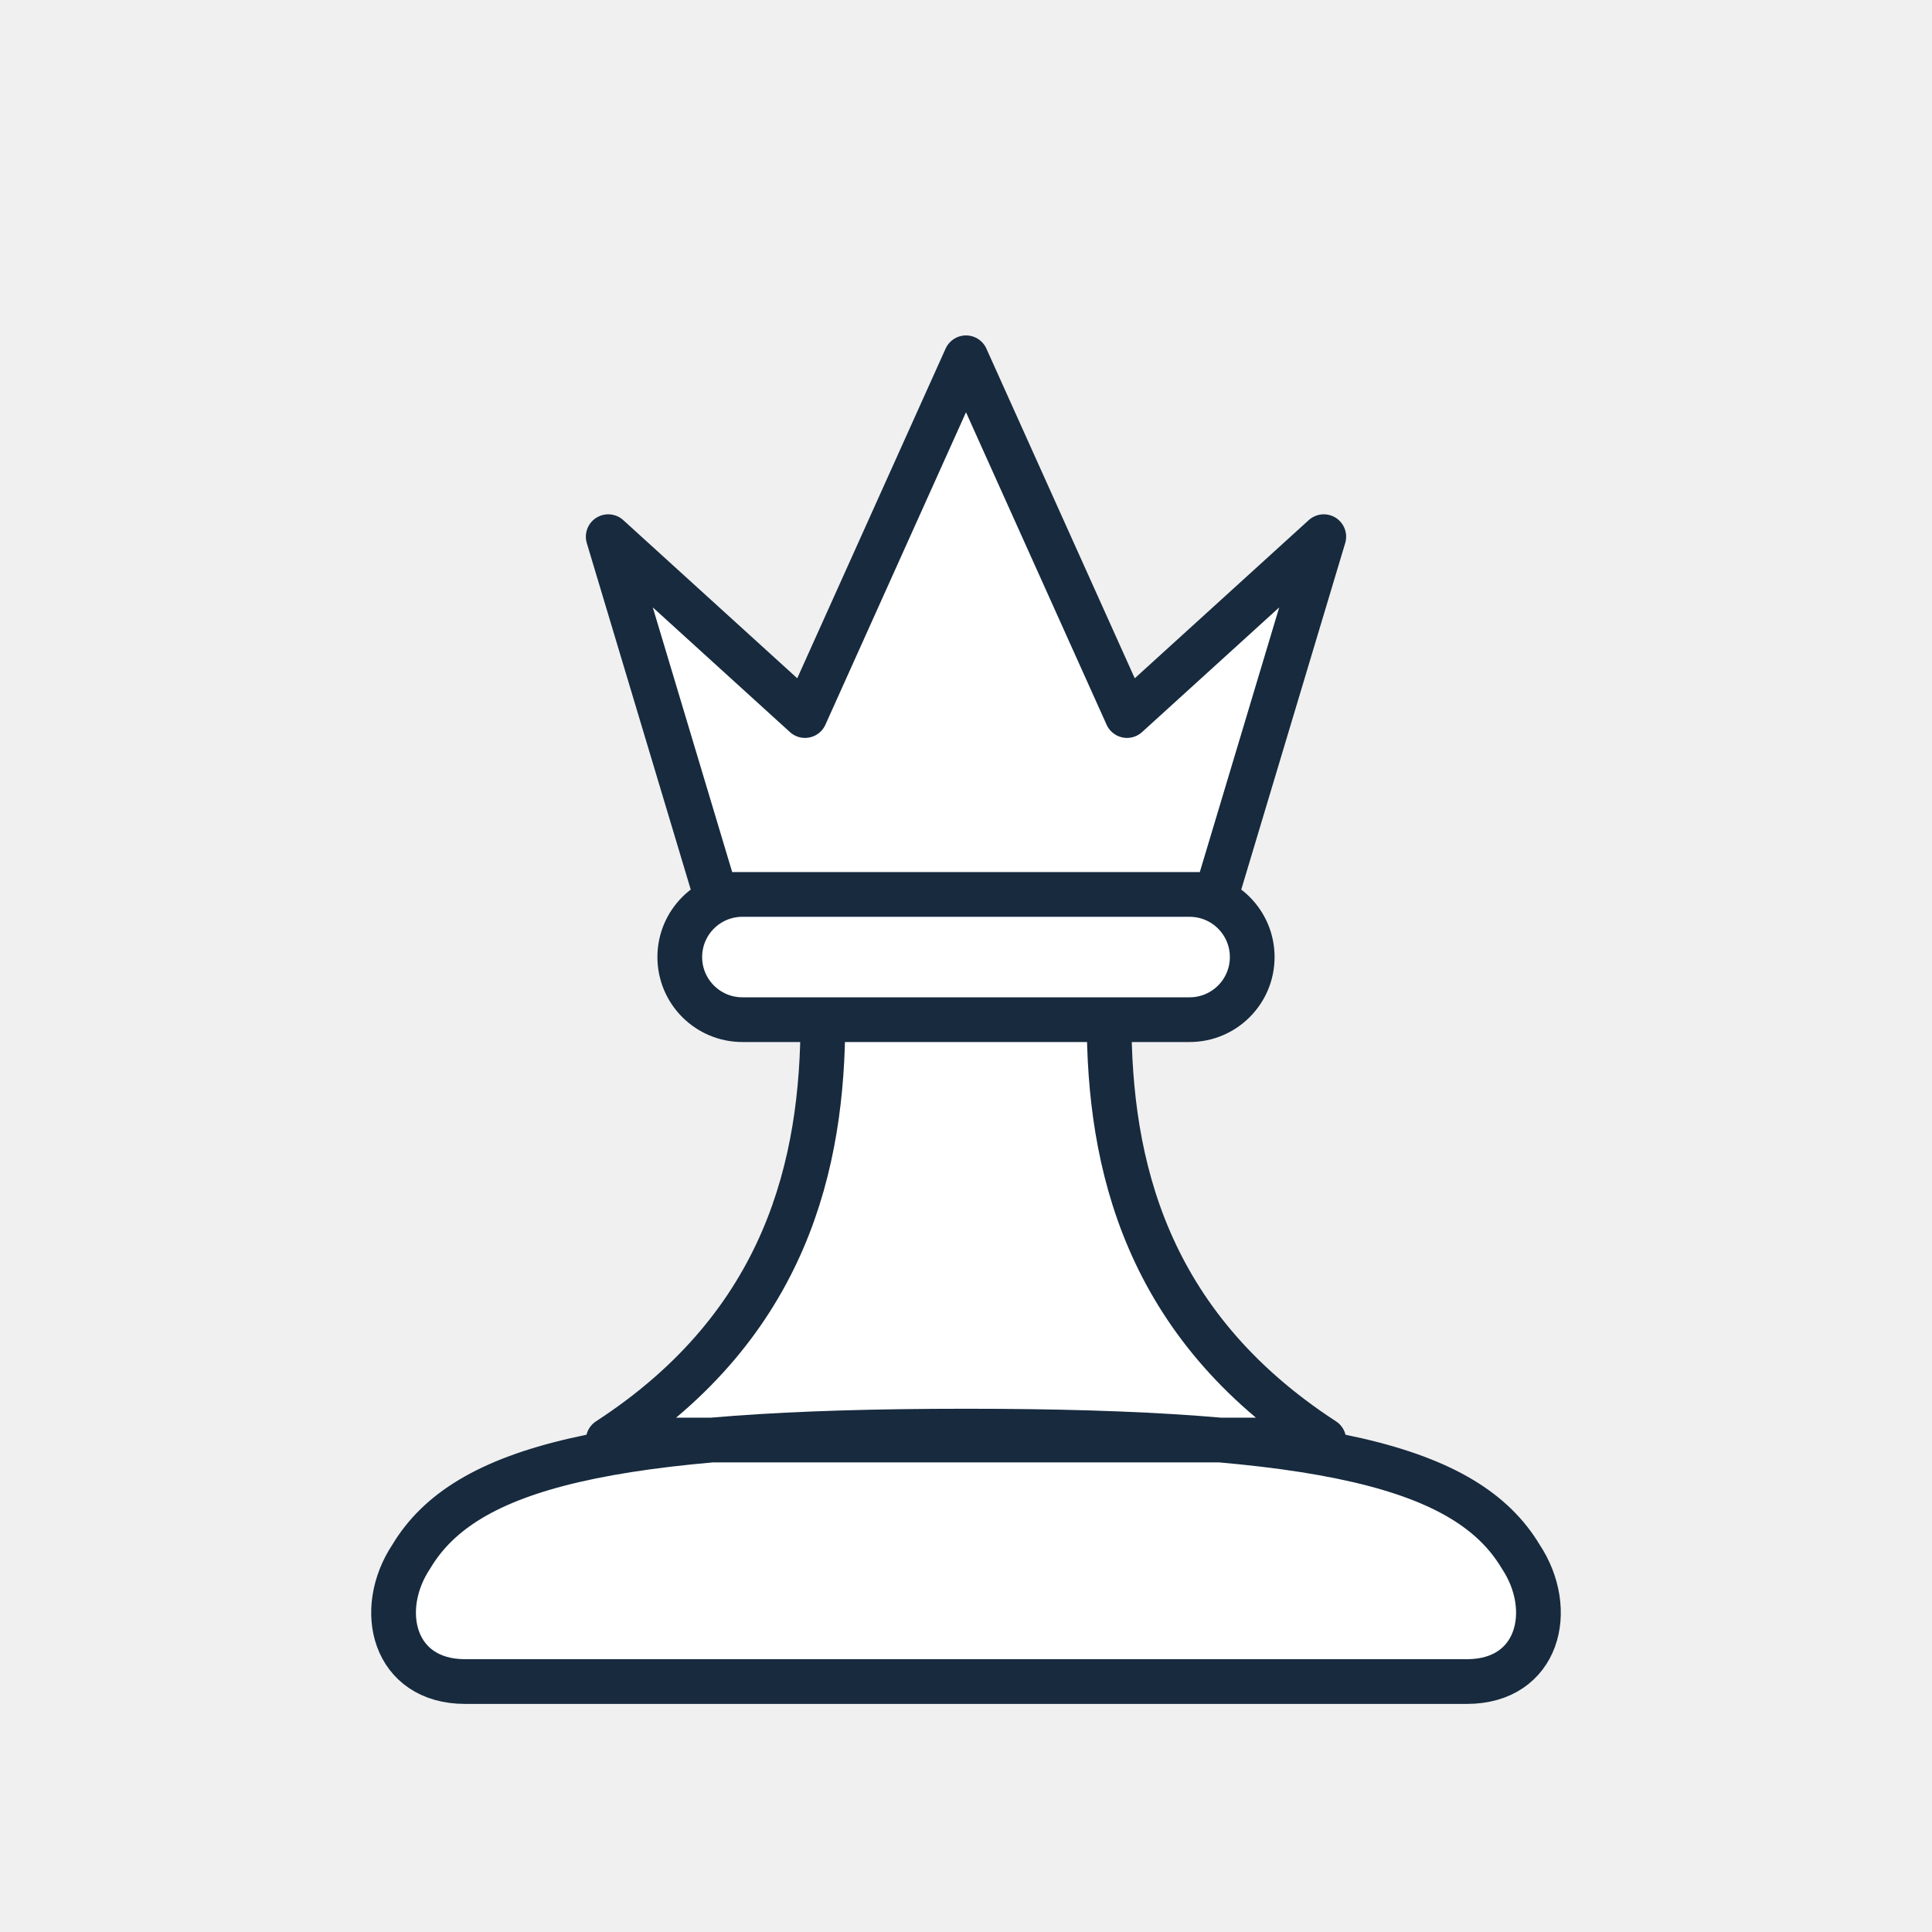
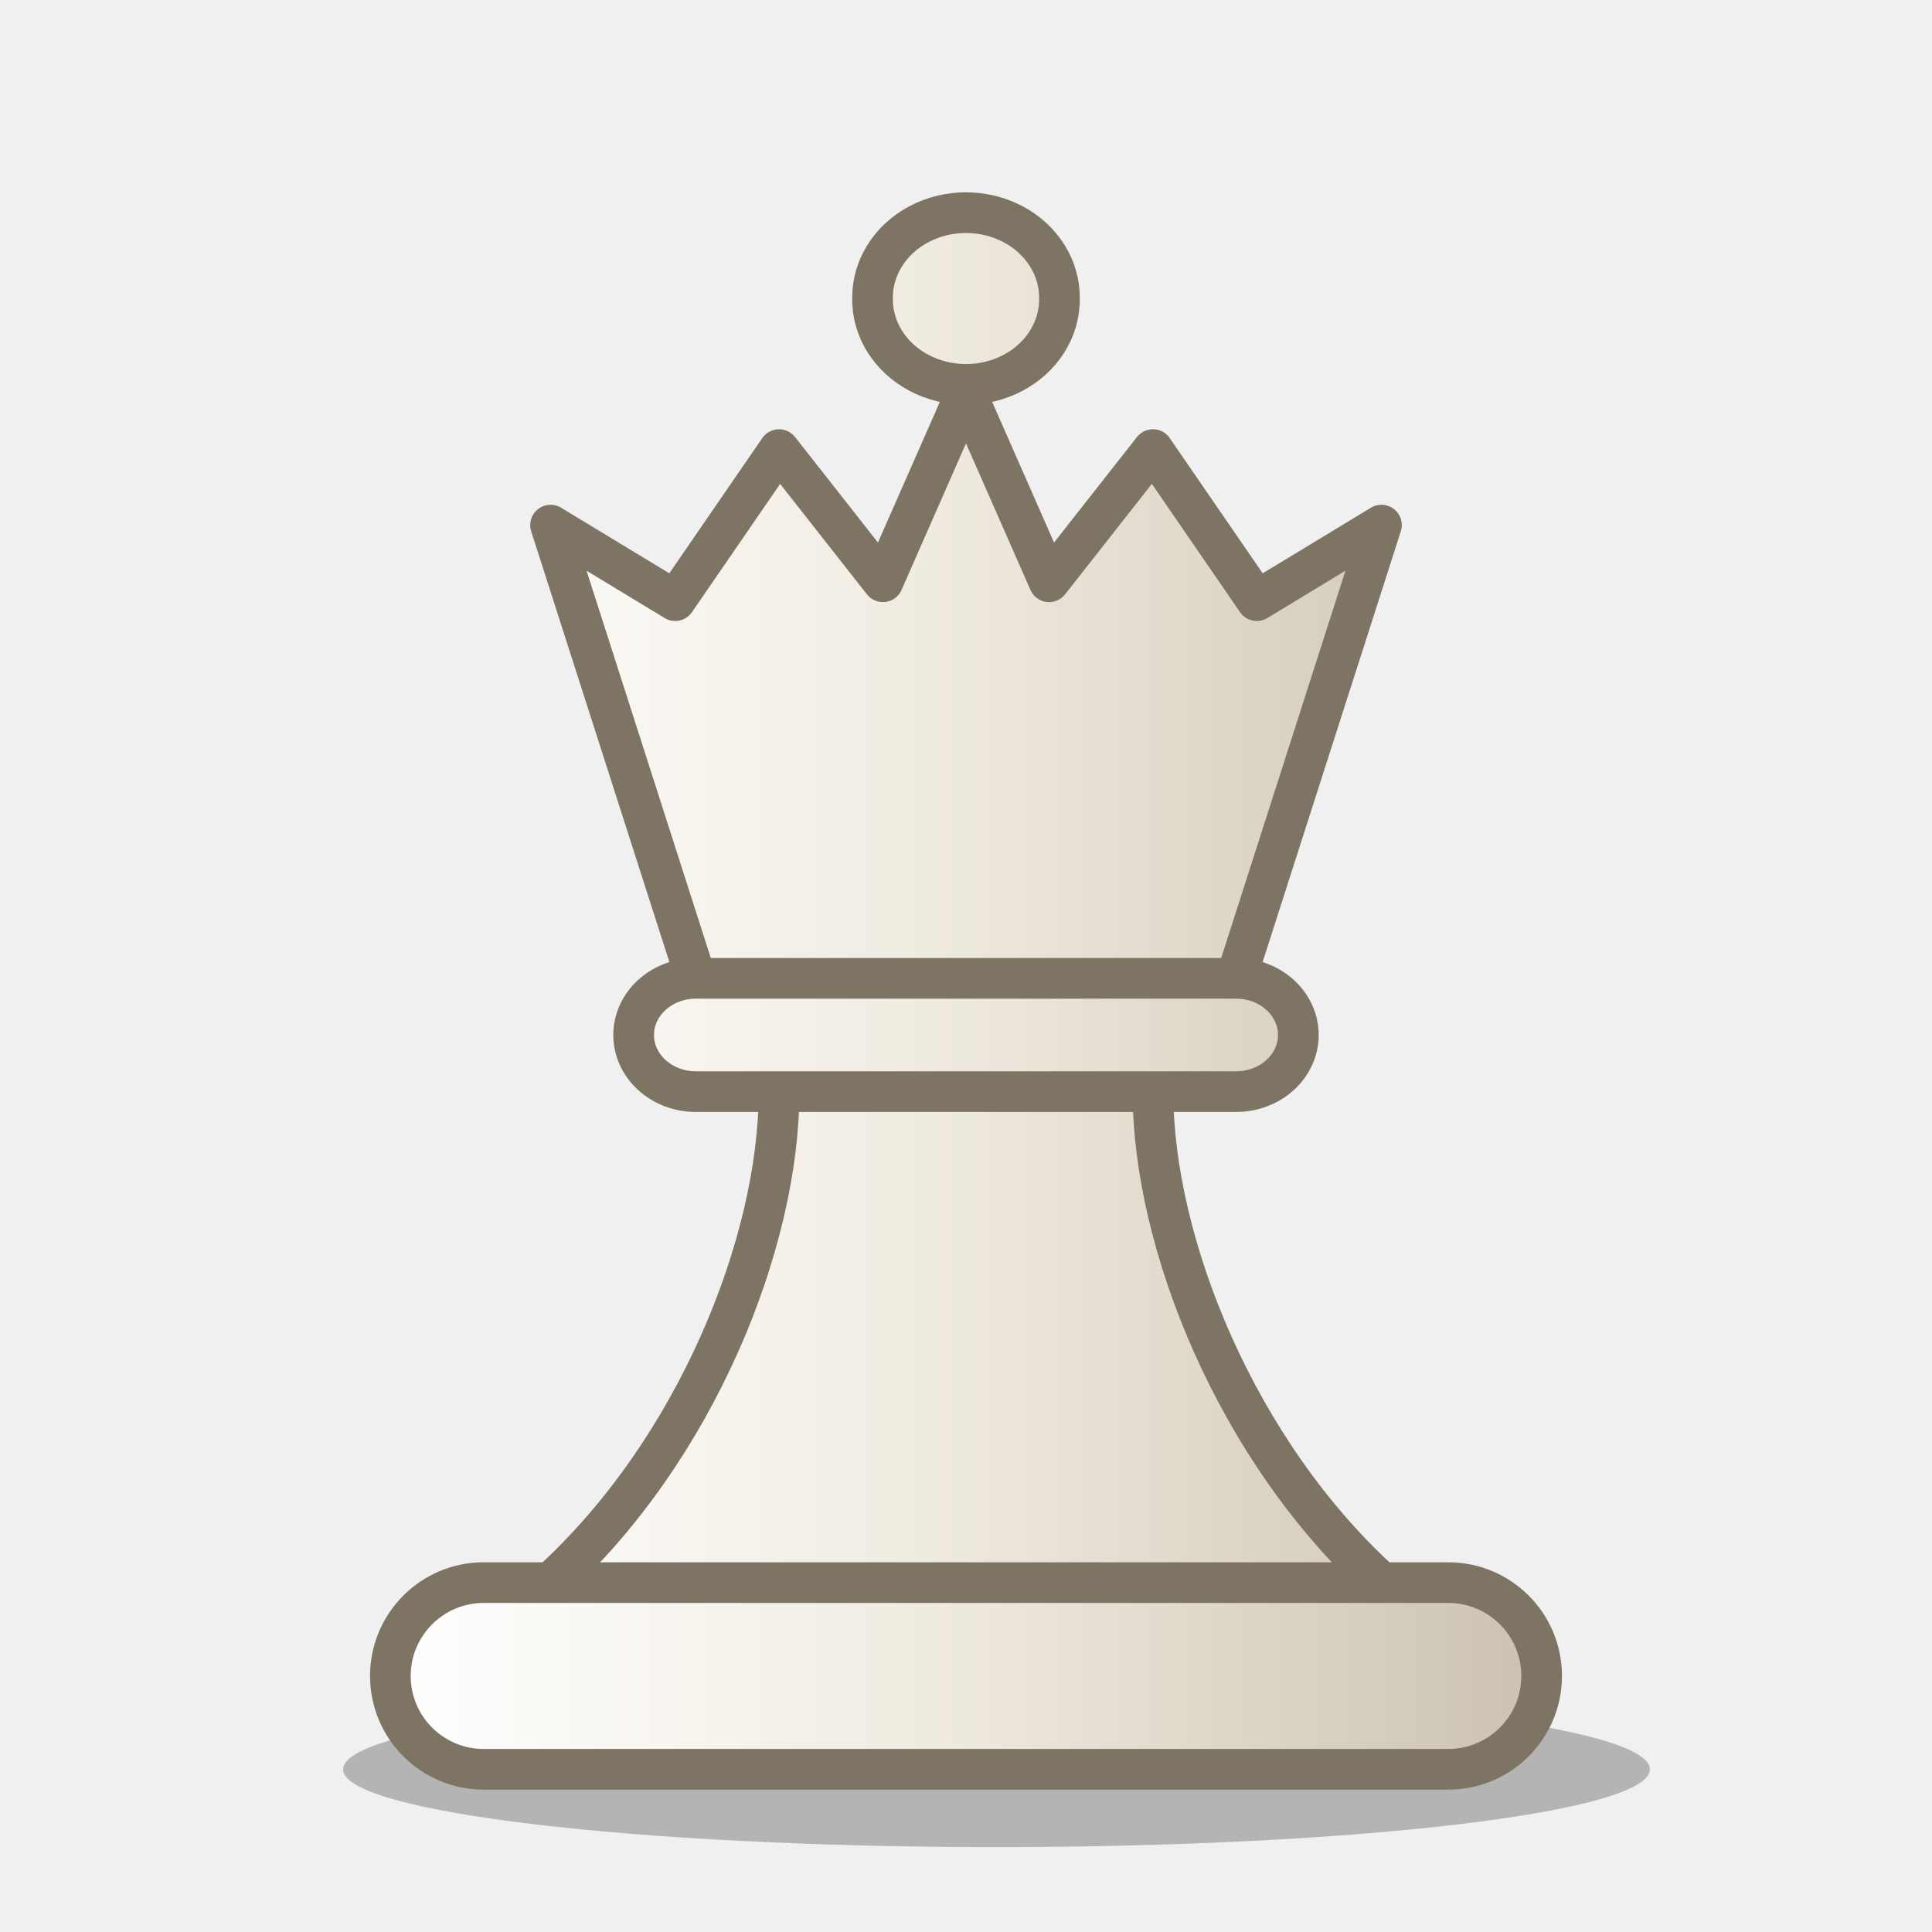
- <svg xmlns="http://www.w3.org/2000/svg" viewBox="-4 -4 108 108">
-   <path d="M30 26L41 36L50 16L59 36L70 26L64 46H36ZM37.5 46h25a3.5 3.5 0 0 1 3.5 3.5v0a3.5 3.5 0 0 1 -3.5 3.5h-25a3.5 3.5 0 0 1 -3.5 -3.5v-0a3.5 3.5 0 0 1 3.5 -3.5ZM42 53C42 61 40 70 30 76.5H70C60 70 58 61 58 53ZM22 90C18 90 17 86 19 83C22 78 30 76 50 76C70 76 78 78 81 83C83 86 82 90 78 90Z" fill="#FFFFFF" stroke="#172A3E" stroke-width="2.5" stroke-linejoin="round" />
+ <svg xmlns="http://www.w3.org/2000/svg" viewBox="0 0 190 190">
+   <defs>
+     <linearGradient id="g" x1="0" x2="1" y1="0" y2="0">
+       <stop offset="0" stop-color="#FFFFFF" />
+       <stop offset="0.45" stop-color="#F1ECE2" />
+       <stop offset="1" stop-color="#CBC2B1" />
+     </linearGradient>
+   </defs>
+   <path d="M33.74 174a64.26 7.65 0 1 0 128.52 0a64.26 7.65 0 1 0 -128.52 0Z" fill="#000000" opacity="0.25" />
+   <path d="M85.807 29.357a9.193 8.357 0 1 0 18.385 0a9.193 8.357 0 1 0 -18.385 0ZM54.144 51.642L66.401 59.071L76.615 44.214L86.829 57.214L95 38.642L103.171 57.214L113.385 44.214L123.599 59.071L135.856 51.642L121.557 96.213H68.443ZM68.443 96.213h53.113a6.128 5.571 0 0 1 6.128 5.571v0a6.128 5.571 0 0 1 -6.128 5.571h-53.113a6.128 5.571 0 0 1 -6.128 -5.571v0a6.128 5.571 0 0 1 6.128 -5.571ZM76.615 107.355C76.615 122.212 68.443 142.64 54.144 155.64H135.856C121.557 142.64 113.385 122.212 113.385 107.355ZM47.57 155.64h94.86a9.18 9.18 0 0 1 9.18 9.18v0a9.18 9.18 0 0 1 -9.18 9.18h-94.86a9.18 9.18 0 0 1 -9.18 -9.18v-0a9.18 9.18 0 0 1 9.18 -9.18Z" fill="url(#g)" stroke="#7D7464" stroke-width="4" stroke-linejoin="round" />
</svg>
